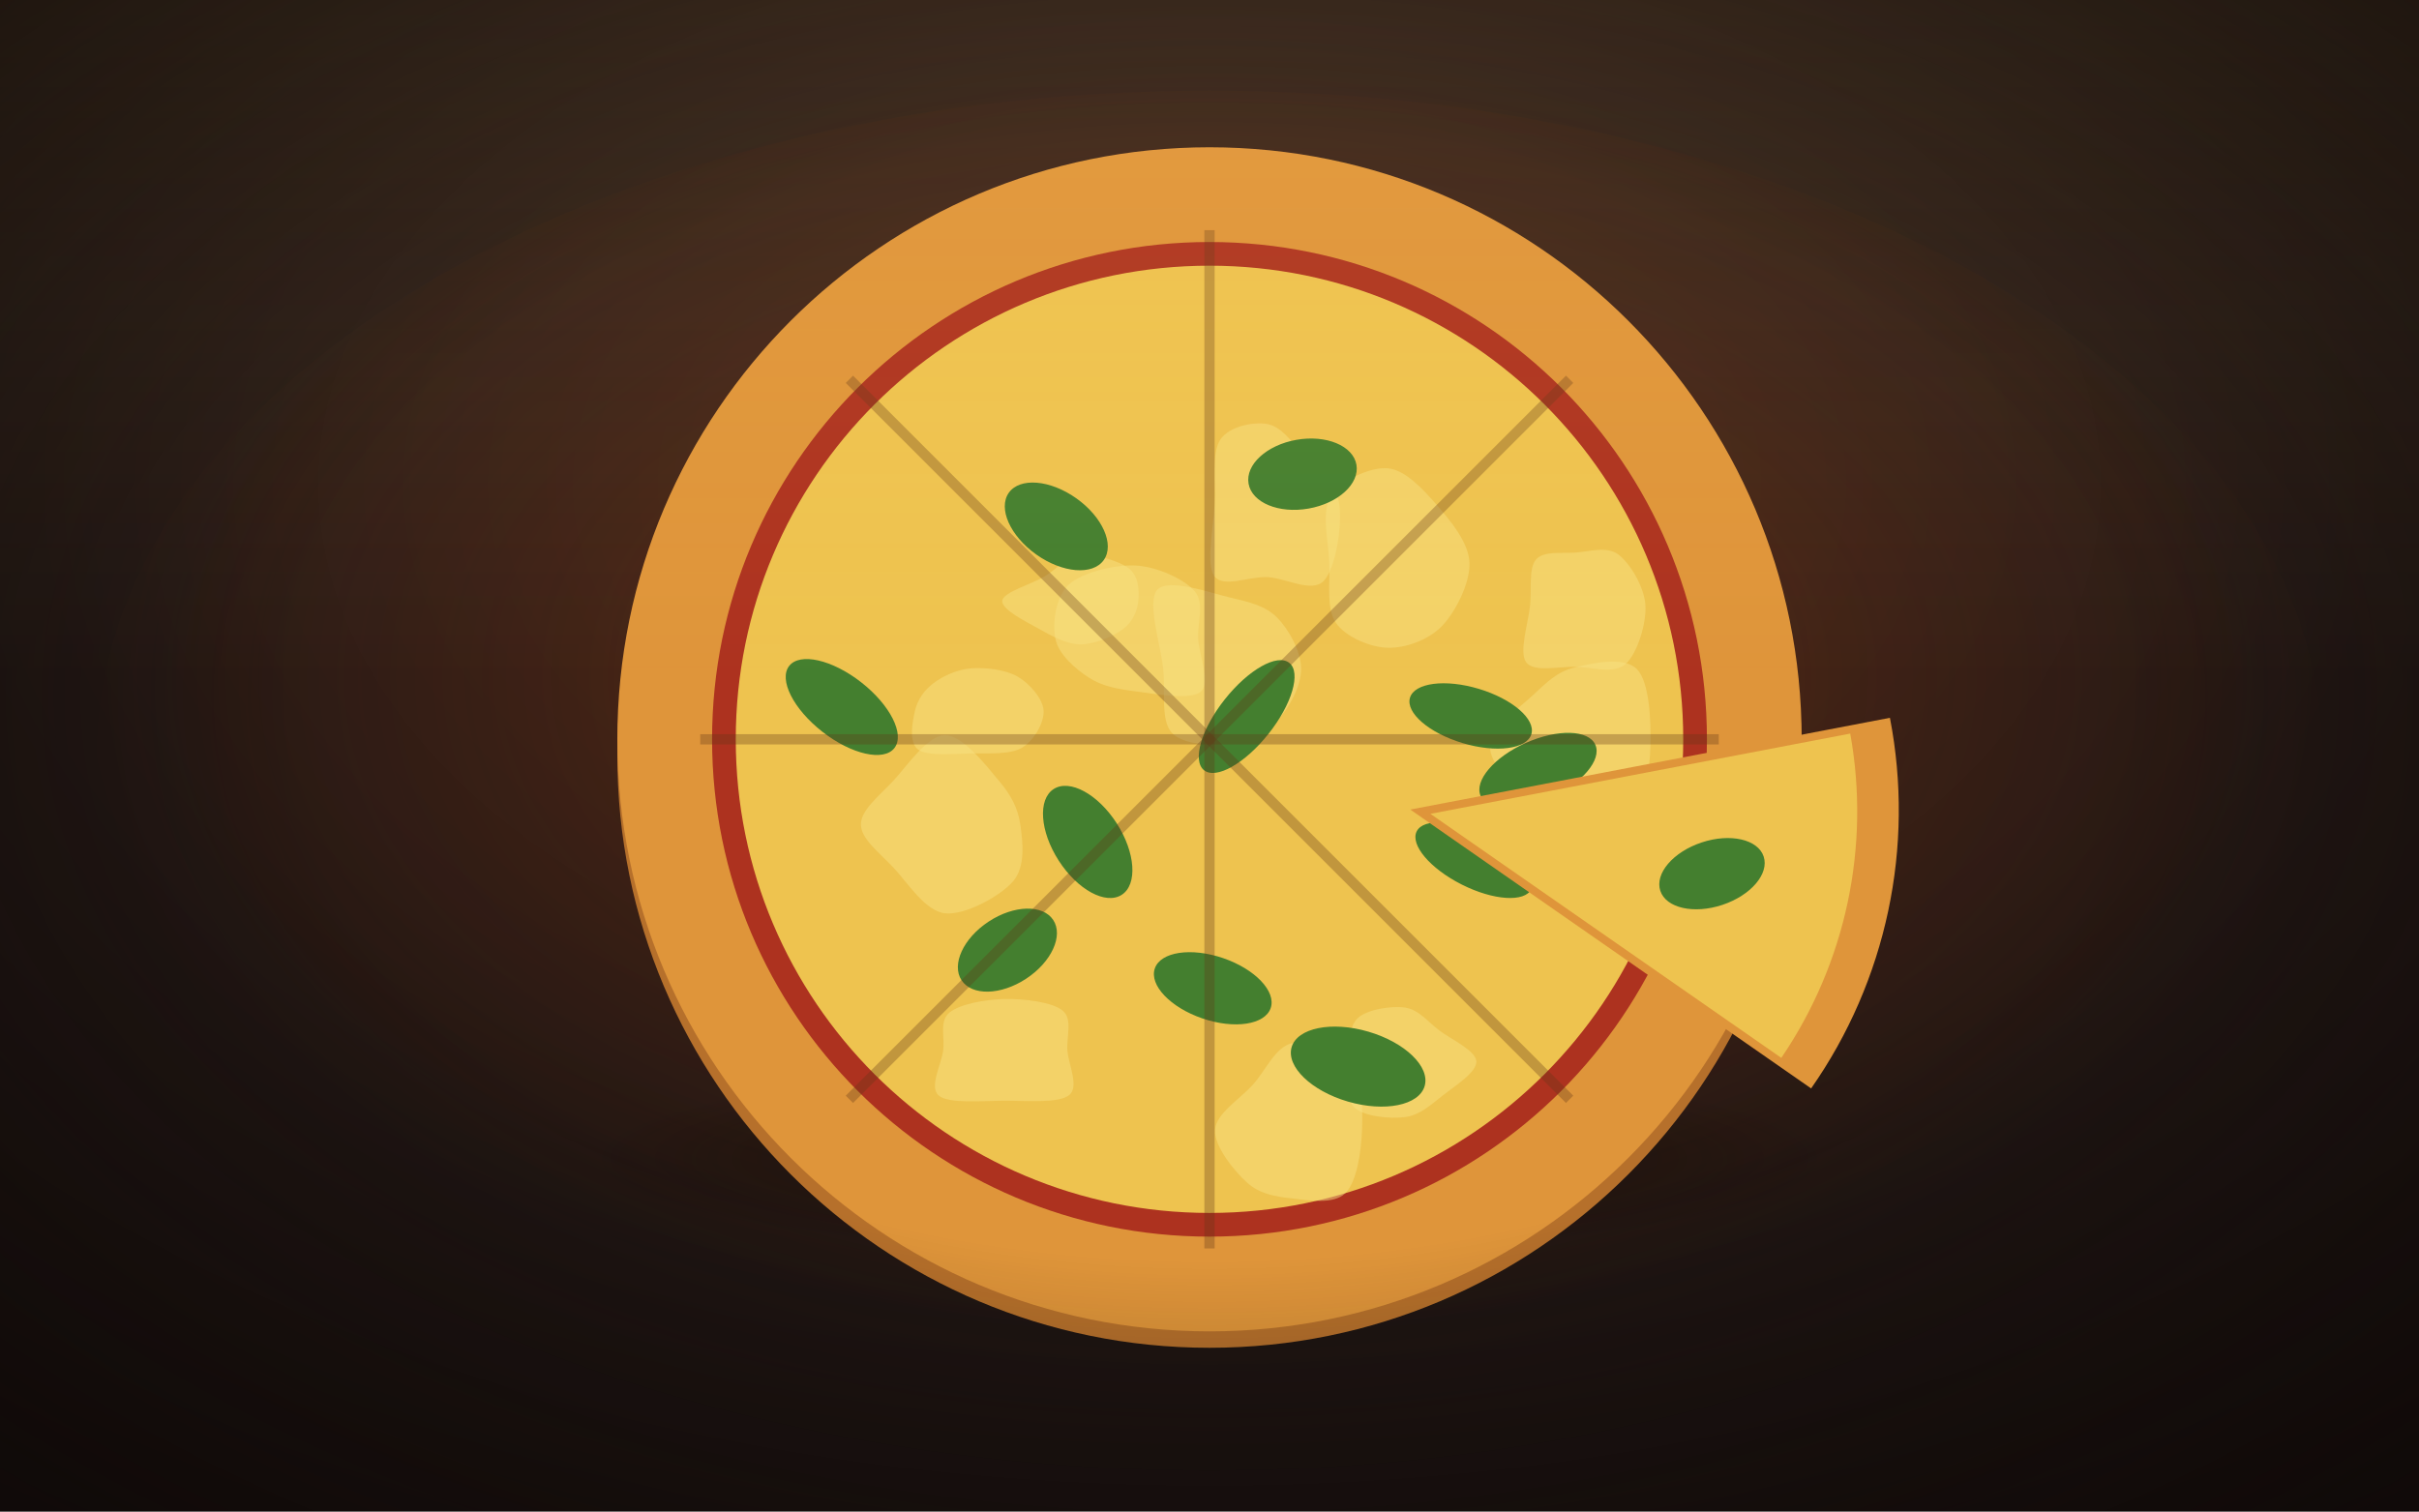
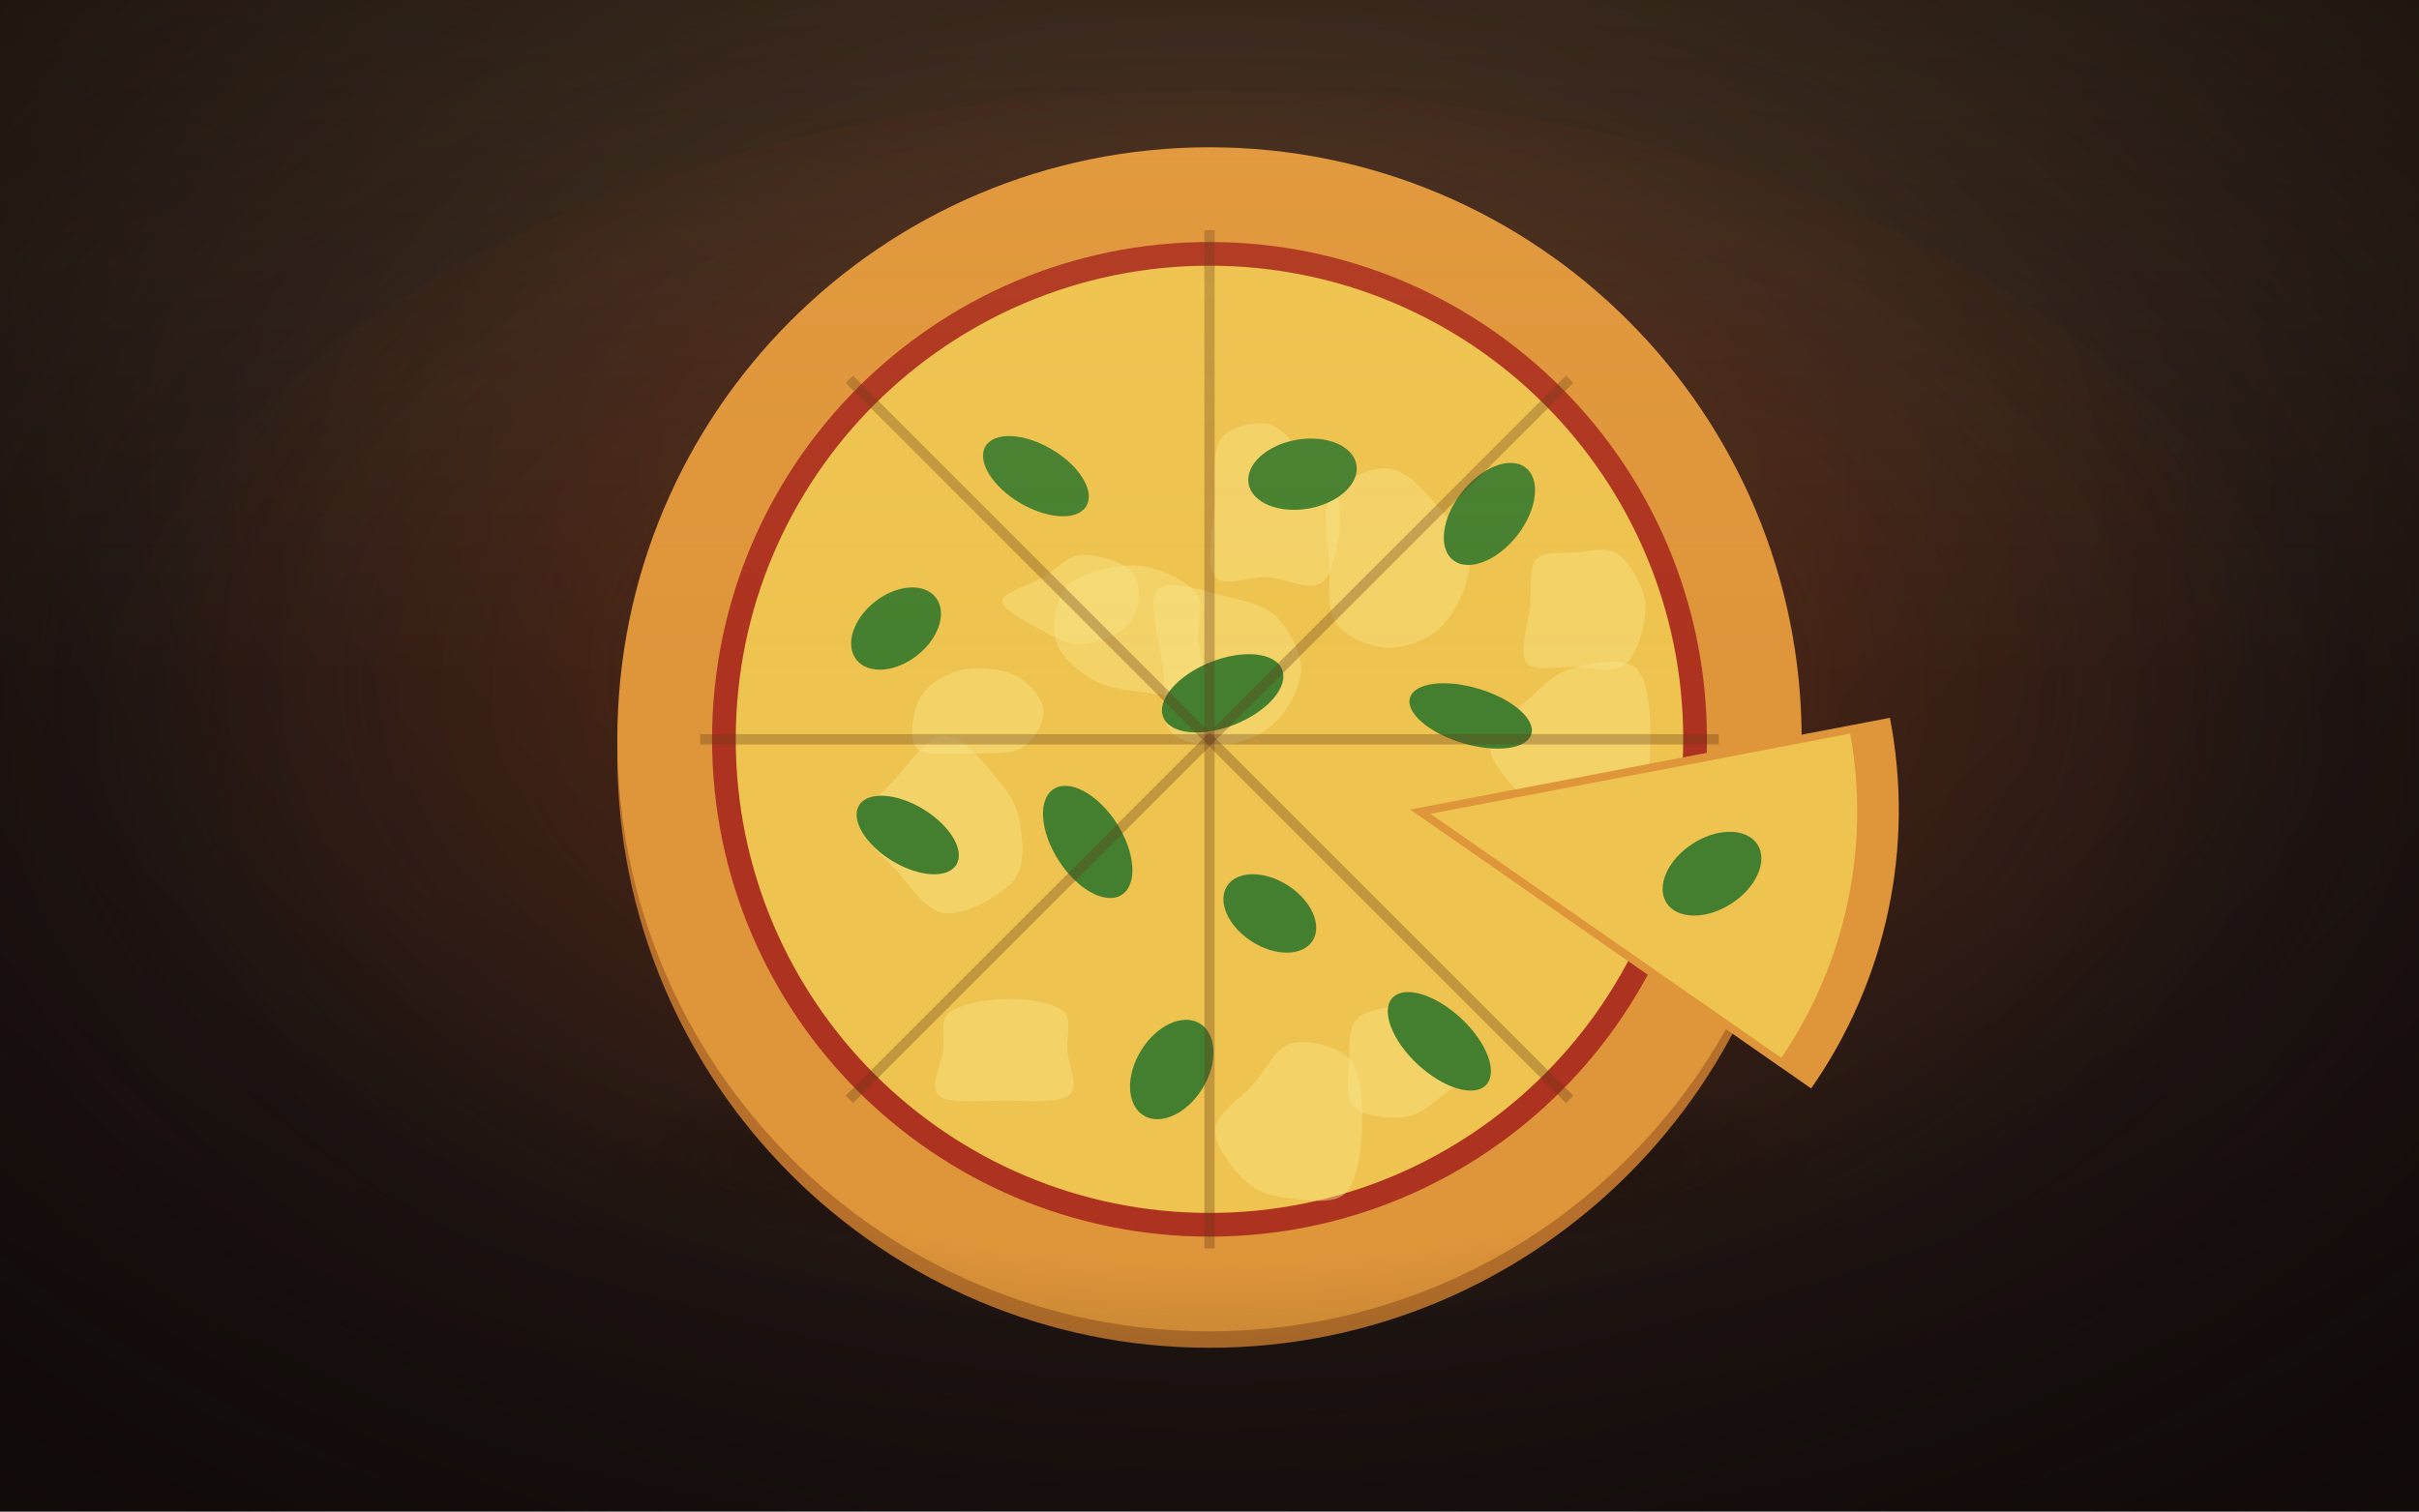
<svg xmlns="http://www.w3.org/2000/svg" viewBox="0 0 1200 750" width="1200" height="750">
  <defs>
    <radialGradient id="ground" cx="50%" cy="32%" r="84%">
      <stop offset="0%" stop-color="hsl(13.89 33% 17%)" />
      <stop offset="58%" stop-color="hsl(13.89 26% 10%)" />
      <stop offset="100%" stop-color="hsl(13.89 22% 6%)" />
    </radialGradient>
    <radialGradient id="keyLight" cx="50%" cy="44%" r="50%">
      <stop offset="0%" stop-color="hsl(26 96% 58% / 0.34)" />
      <stop offset="55%" stop-color="hsl(20 92% 46% / 0.116)" />
      <stop offset="100%" stop-color="hsl(20 90% 40% / 0)" />
    </radialGradient>
    <radialGradient id="dishShadow" cx="50%" cy="50%" r="50%">
      <stop offset="0%" stop-color="hsl(13.89 60% 3% / 0.6)" />
      <stop offset="100%" stop-color="hsl(13.89 60% 3% / 0)" />
    </radialGradient>
    <radialGradient id="vignette" cx="50%" cy="46%" r="72%">
      <stop offset="52%" stop-color="hsl(13.89 40% 4% / 0)" />
      <stop offset="100%" stop-color="hsl(13.89 40% 4% / 0.62)" />
    </radialGradient>
    <linearGradient id="topSheen" x1="0" y1="0" x2="0" y2="1">
      <stop offset="0%" stop-color="hsl(38 100% 72% / 0.11)" />
      <stop offset="45%" stop-color="hsl(38 100% 72% / 0)" />
    </linearGradient>
  </defs>
  <rect width="1200" height="750" fill="url(#ground)" />
  <ellipse cx="600" cy="375" rx="552" ry="330" fill="url(#keyLight)" />
  <g transform="translate(600 375) scale(1.02)">
    <ellipse cx="0" cy="196" rx="300" ry="48" fill="url(#dishShadow)" />
    <circle cx="0" cy="0" r="288" fill="hsl(30 62% 44%)" />
    <circle cx="0" cy="-8" r="288" fill="hsl(33 72% 55%)" />
    <circle cx="160.07" cy="-147.37" r="2.92" fill="hsl(24 60% 28% / 0.55)" opacity="0.29" />
    <circle cx="-67.35" cy="10.11" r="4.5" fill="hsl(24 60% 28% / 0.55)" opacity="0.48" />
    <circle cx="151.51" cy="-14.23" r="5.03" fill="hsl(24 60% 28% / 0.55)" opacity="0.31" />
    <circle cx="192.82" cy="-116.78" r="2.9" fill="hsl(24 60% 28% / 0.55)" opacity="0.34" />
    <circle cx="166.34" cy="-116.85" r="4.05" fill="hsl(24 60% 28% / 0.55)" opacity="0.5" />
    <circle cx="-27.75" cy="-92.09" r="6.18" fill="hsl(24 60% 28% / 0.55)" opacity="0.24" />
    <circle cx="-60.26" cy="-74.25" r="2.67" fill="hsl(24 60% 28% / 0.55)" opacity="0.36" />
    <circle cx="-101.78" cy="-42.19" r="4.39" fill="hsl(24 60% 28% / 0.55)" opacity="0.22" />
    <circle cx="-46.93" cy="-63.81" r="2.98" fill="hsl(24 60% 28% / 0.55)" opacity="0.33" />
    <circle cx="-207.52" cy="-99.34" r="3.56" fill="hsl(24 60% 28% / 0.55)" opacity="0.39" />
    <circle cx="66.31" cy="-108.78" r="4.9" fill="hsl(24 60% 28% / 0.55)" opacity="0.25" />
    <circle cx="-26.49" cy="61.82" r="3.92" fill="hsl(24 60% 28% / 0.55)" opacity="0.48" />
    <circle cx="87.29" cy="-137.15" r="6.04" fill="hsl(24 60% 28% / 0.55)" opacity="0.48" />
    <circle cx="76.53" cy="-9.3" r="3.75" fill="hsl(24 60% 28% / 0.55)" opacity="0.22" />
    <circle cx="-8.49" cy="-136.61" r="4.2" fill="hsl(24 60% 28% / 0.55)" opacity="0.45" />
    <circle cx="-127.09" cy="155.18" r="4.75" fill="hsl(24 60% 28% / 0.55)" opacity="0.41" />
    <circle cx="-74.43" cy="131.08" r="4.28" fill="hsl(24 60% 28% / 0.55)" opacity="0.29" />
    <circle cx="-226.57" cy="-1.84" r="5.48" fill="hsl(24 60% 28% / 0.55)" opacity="0.3" />
    <circle cx="-125.35" cy="4.74" r="3.58" fill="hsl(24 60% 28% / 0.55)" opacity="0.43" />
    <circle cx="-26.62" cy="121.02" r="3.25" fill="hsl(24 60% 28% / 0.55)" opacity="0.46" />
    <circle cx="-92.55" cy="39.49" r="2.67" fill="hsl(24 60% 28% / 0.55)" opacity="0.24" />
    <circle cx="73.92" cy="-80.51" r="2.74" fill="hsl(24 60% 28% / 0.55)" opacity="0.48" />
    <circle cx="179.8" cy="-44.38" r="6.38" fill="hsl(24 60% 28% / 0.55)" opacity="0.46" />
    <circle cx="-212.81" cy="14.9" r="3.1" fill="hsl(24 60% 28% / 0.55)" opacity="0.3" />
    <circle cx="-23.25" cy="-2.98" r="4.91" fill="hsl(24 60% 28% / 0.55)" opacity="0.28" />
    <circle cx="-7.89" cy="102.01" r="2.77" fill="hsl(24 60% 28% / 0.55)" opacity="0.33" />
    <circle cx="0" cy="-8" r="241.92" fill="hsl(8 70% 40%)" />
    <circle cx="0" cy="-8" r="230.4" fill="hsl(44 82% 62%)" />
    <path d="M129.78 148.66C130.07 153.92 119.26 160.7 113.49 165.22C107.72 169.74 102.34 174.8 95.16 175.76C87.98 176.73 74.94 175.55 70.39 171.03C65.84 166.52 67.58 155.88 67.85 148.66C68.11 141.44 67.43 132.09 71.99 127.73C76.54 123.37 88.53 121.52 95.16 122.51C101.79 123.49 106.01 129.28 111.78 133.64C117.55 138 129.5 143.4 129.78 148.66Z" fill="hsl(48 90% 74%)" opacity="0.5" />
    <path d="M74.18 181.96C73.75 192.77 71.68 207.33 65.96 212.89C60.25 218.45 47.85 216.19 39.89 215.31C31.94 214.44 24.46 213.19 18.26 207.63C12.06 202.07 2.19 189.92 2.69 181.96C3.19 173.99 15.06 166.85 21.26 159.84C27.46 152.83 32.02 141.86 39.89 139.89C47.77 137.92 62.78 141.01 68.49 148.02C74.21 155.03 74.6 171.14 74.18 181.96Z" fill="hsl(48 90% 74%)" opacity="0.5" />
    <path d="M-34.62 -75.4C-35.1 -70.5 -37.31 -65.19 -42.01 -61.65C-46.7 -58.12 -55.94 -54.15 -62.81 -54.19C-69.68 -54.23 -76.91 -58.36 -83.24 -61.9C-89.57 -65.43 -101.25 -71.21 -100.79 -75.4C-100.32 -79.6 -86.78 -83.36 -80.45 -87.07C-74.13 -90.78 -69.7 -97 -62.81 -97.66C-55.92 -98.33 -43.83 -94.77 -39.13 -91.06C-34.43 -87.35 -34.14 -80.3 -34.62 -75.4Z" fill="hsl(48 90% 74%)" opacity="0.5" />
    <path d="M214.44 -4.76C214.11 7.3 212.05 21.28 205.87 30.19C199.69 39.11 185.93 49.87 177.38 48.7C168.83 47.54 161.4 32.13 154.58 23.22C147.76 14.3 135.99 4.01 136.44 -4.76C136.89 -13.54 150.44 -23.09 157.27 -29.44C164.09 -35.8 168.95 -40.79 177.38 -42.91C185.81 -45.03 201.68 -48.52 207.86 -42.16C214.04 -35.8 214.77 -16.82 214.44 -4.76Z" fill="hsl(48 90% 74%)" opacity="0.5" />
    <path d="M-69.11 143.42C-68.58 150.29 -63.19 161.06 -68.31 165.12C-73.42 169.19 -89.26 167.78 -99.81 167.81C-110.36 167.85 -126.67 169.4 -131.62 165.34C-136.58 161.27 -130.38 150.14 -129.53 143.42C-128.68 136.7 -131.49 129.18 -126.54 125C-121.59 120.82 -108.98 118.51 -99.81 118.33C-90.64 118.14 -76.61 119.73 -71.5 123.91C-66.38 128.09 -69.64 136.55 -69.11 143.42Z" fill="hsl(48 90% 74%)" opacity="0.5" />
    <path d="M212.01 -73.28C212.59 -64.39 208.01 -49.56 202.3 -44.56C196.6 -39.56 185.81 -43.12 177.75 -43.27C169.7 -43.43 157.64 -40.49 154 -45.49C150.36 -50.49 155.13 -64.95 155.93 -73.28C156.73 -81.6 155.17 -91.19 158.81 -95.45C162.44 -99.7 171.09 -98.4 177.75 -98.81C184.42 -99.22 193.11 -102.17 198.82 -97.92C204.53 -93.66 211.43 -82.17 212.01 -73.28Z" fill="hsl(48 90% 74%)" opacity="0.5" />
    <path d="M-80.69 -21.97C-80.34 -16.21 -85.31 -7.38 -91.19 -3.91C-97.06 -0.44 -107.5 -1.29 -115.94 -1.15C-124.37 -1.02 -137.25 0.37 -141.8 -3.1C-146.35 -6.57 -144.48 -16.6 -143.22 -21.97C-141.96 -27.34 -138.77 -31.89 -134.22 -35.31C-129.67 -38.74 -122.76 -41.99 -115.94 -42.52C-109.12 -43.05 -99.17 -41.92 -93.29 -38.49C-87.42 -35.07 -81.04 -27.74 -80.69 -21.97Z" fill="hsl(48 90% 74%)" opacity="0.5" />
    <path d="M126.43 -94.01C126.85 -84.21 119.74 -70.07 113.11 -63.16C106.47 -56.25 95.21 -52.28 86.6 -52.54C77.99 -52.8 66.16 -57.81 61.44 -64.73C56.71 -71.64 58.68 -83.77 58.26 -94.01C57.85 -104.25 54.23 -118.54 58.96 -126.18C63.68 -133.82 77.99 -140.56 86.6 -139.85C95.21 -139.14 103.95 -129.57 110.59 -121.93C117.23 -114.29 126.01 -103.8 126.43 -94.01Z" fill="hsl(48 90% 74%)" opacity="0.5" />
    <path d="M-92.02 33.45C-90.82 41.63 -89.34 53.79 -95.45 60.98C-101.55 68.18 -118.93 77.75 -128.66 76.64C-138.39 75.52 -146.99 61.49 -153.8 54.29C-160.62 47.09 -169.51 40.42 -169.54 33.45C-169.57 26.47 -160.83 19.68 -154.01 12.43C-147.2 5.18 -137.22 -9.94 -128.66 -10.03C-120.1 -10.12 -108.75 4.63 -102.65 11.88C-96.54 19.13 -93.22 25.26 -92.02 33.45Z" fill="hsl(48 90% 74%)" opacity="0.5" />
    <path d="M-5.51 -56.77C-5.02 -48.62 0.77 -35.38 -4.28 -31.14C-9.32 -26.9 -26.69 -30.16 -35.77 -31.31C-44.85 -32.47 -52.23 -33.82 -58.76 -38.07C-65.28 -42.31 -73.3 -49.23 -74.91 -56.77C-76.51 -64.31 -74.91 -77.35 -68.39 -83.31C-61.87 -89.27 -45.97 -93.08 -35.77 -92.53C-25.58 -91.98 -12.25 -85.97 -7.21 -80.01C-2.17 -74.05 -6 -64.91 -5.51 -56.77Z" fill="hsl(48 90% 74%)" opacity="0.5" />
    <path d="M63.09 -122.57C64.74 -112.32 61.36 -90.97 55.52 -85.02C49.68 -79.08 36.93 -86.52 28.07 -86.91C19.21 -87.31 6.62 -81.45 2.36 -87.39C-1.9 -93.34 2.03 -111.51 2.51 -122.57C2.99 -133.64 1 -147.31 5.26 -153.78C9.52 -160.25 21.35 -162.6 28.07 -161.39C34.8 -160.19 39.77 -153.03 45.6 -146.56C51.44 -140.09 61.44 -132.83 63.09 -122.57Z" fill="hsl(48 90% 74%)" opacity="0.5" />
    <path d="M44.57 -42.26C44.59 -33.93 38.76 -23.29 33 -17.22C27.24 -11.14 18.6 -6.8 10.03 -5.81C1.46 -4.82 -12.98 -5.19 -18.4 -11.27C-23.83 -17.34 -21.36 -30.67 -22.52 -42.26C-23.67 -53.85 -30.76 -75.02 -25.34 -80.8C-19.91 -86.59 0.32 -79.23 10.03 -76.96C19.74 -74.69 27.14 -72.97 32.9 -67.18C38.66 -61.4 44.56 -50.58 44.57 -42.26Z" fill="hsl(48 90% 74%)" opacity="0.5" />
    <ellipse cx="-59.24" cy="41.92" rx="30.59" ry="16.77" fill="hsl(104 46% 34%)" transform="rotate(57.24 -59.24 41.92)" />
    <ellipse cx="127.02" cy="-19.36" rx="30.82" ry="13.77" fill="hsl(104 46% 34%)" transform="rotate(16.73 127.02 -19.36)" />
-     <ellipse cx="-98.29" cy="94.56" rx="26.68" ry="16.62" fill="hsl(104 46% 34%)" transform="rotate(-33.35 -98.29 94.56)" />
-     <ellipse cx="18.08" cy="-19.07" rx="33.34" ry="13.54" fill="hsl(104 46% 34%)" transform="rotate(-51.55 18.08 -19.07)" />
-     <ellipse cx="-178.84" cy="-23.71" rx="32.46" ry="15.29" fill="hsl(104 46% 34%)" transform="rotate(37.98 -178.84 -23.71)" />
-     <ellipse cx="128.68" cy="50.82" rx="31.24" ry="13.26" fill="hsl(104 46% 34%)" transform="rotate(26.73 128.68 50.82)" />
-     <ellipse cx="72.29" cy="151.22" rx="33.7" ry="17.72" fill="hsl(104 46% 34%)" transform="rotate(16.3 72.29 151.22)" />
+     <ellipse cx="-18.36" cy="152.62" rx="26.22" ry="17.56" fill="hsl(104 46% 34%)" transform="rotate(-58.51 -18.36 152.62)" />
+     <ellipse cx="136.14" cy="-117.63" rx="28.58" ry="17.08" fill="hsl(104 46% 34%)" transform="rotate(-51.81 136.14 -117.63)" />
+     <ellipse cx="-152.44" cy="-61.88" rx="24.52" ry="16.61" fill="hsl(104 46% 34%)" transform="rotate(-38.14 -152.44 -61.88)" />
    <ellipse cx="45.23" cy="-136.97" rx="26.63" ry="16.98" fill="hsl(104 46% 34%)" transform="rotate(-10 45.23 -136.97)" />
-     <ellipse cx="1.58" cy="113.11" rx="29.78" ry="15.51" fill="hsl(104 46% 34%)" transform="rotate(18.87 1.58 113.11)" />
-     <ellipse cx="-74.51" cy="-111.57" rx="28.3" ry="16.78" fill="hsl(104 46% 34%)" transform="rotate(35.32 -74.51 -111.57)" />
-     <ellipse cx="159.76" cy="7.09" rx="30.54" ry="14.59" fill="hsl(104 46% 34%)" transform="rotate(-24.08 159.76 7.09)" />
+     <ellipse cx="-84.42" cy="-136.01" rx="28.51" ry="15.15" fill="hsl(104 46% 34%)" transform="rotate(30.62 -84.42 -136.01)" />
+     <ellipse cx="6.4" cy="-30.37" rx="31.13" ry="16.27" fill="hsl(104 46% 34%)" transform="rotate(-21.88 6.4 -30.37)" />
+     <ellipse cx="111.79" cy="138.92" rx="31.09" ry="15.38" fill="hsl(104 46% 34%)" transform="rotate(42.85 111.79 138.92)" />
+     <ellipse cx="29.33" cy="76.7" rx="24.7" ry="16.22" fill="hsl(104 46% 34%)" transform="rotate(32.61 29.33 76.7)" />
+     <ellipse cx="-146.77" cy="38.55" rx="27.71" ry="14.67" fill="hsl(104 46% 34%)" transform="rotate(31.4 -146.77 38.55)" />
    <g stroke="hsl(24 60% 24% / 0.32)" stroke-width="5">
      <path d="M-247.68 -8 L247.68 -8" />
      <path d="M-175.14 -183.14 L175.14 167.14" />
      <path d="M0 -255.68 L0 239.68" />
      <path d="M175.14 -183.14 L-175.14 167.14" />
    </g>
    <g transform="translate(96 34) rotate(12)">
      <path d="M0 -8 L218.88 -100.16 A236.16 236.16 0 0 1 218.88 84.16 z" fill="hsl(33 72% 55%)" />
      <path d="M10 -8 L201.6 -88.64 A213.12 213.12 0 0 1 201.6 72.64 z" fill="hsl(44 82% 62%)" />
-       <ellipse cx="150" cy="-8" rx="26.48" ry="16" fill="hsl(104 46% 34%)" transform="rotate(-30.38 150 -8)" />
+       <ellipse cx="150" cy="-8" rx="26.28" ry="17.35" fill="hsl(104 46% 34%)" transform="rotate(-44.76 150 -8)" />
    </g>
  </g>
  <rect width="1200" height="750" fill="url(#topSheen)" />
  <rect width="1200" height="750" fill="url(#vignette)" />
</svg>
